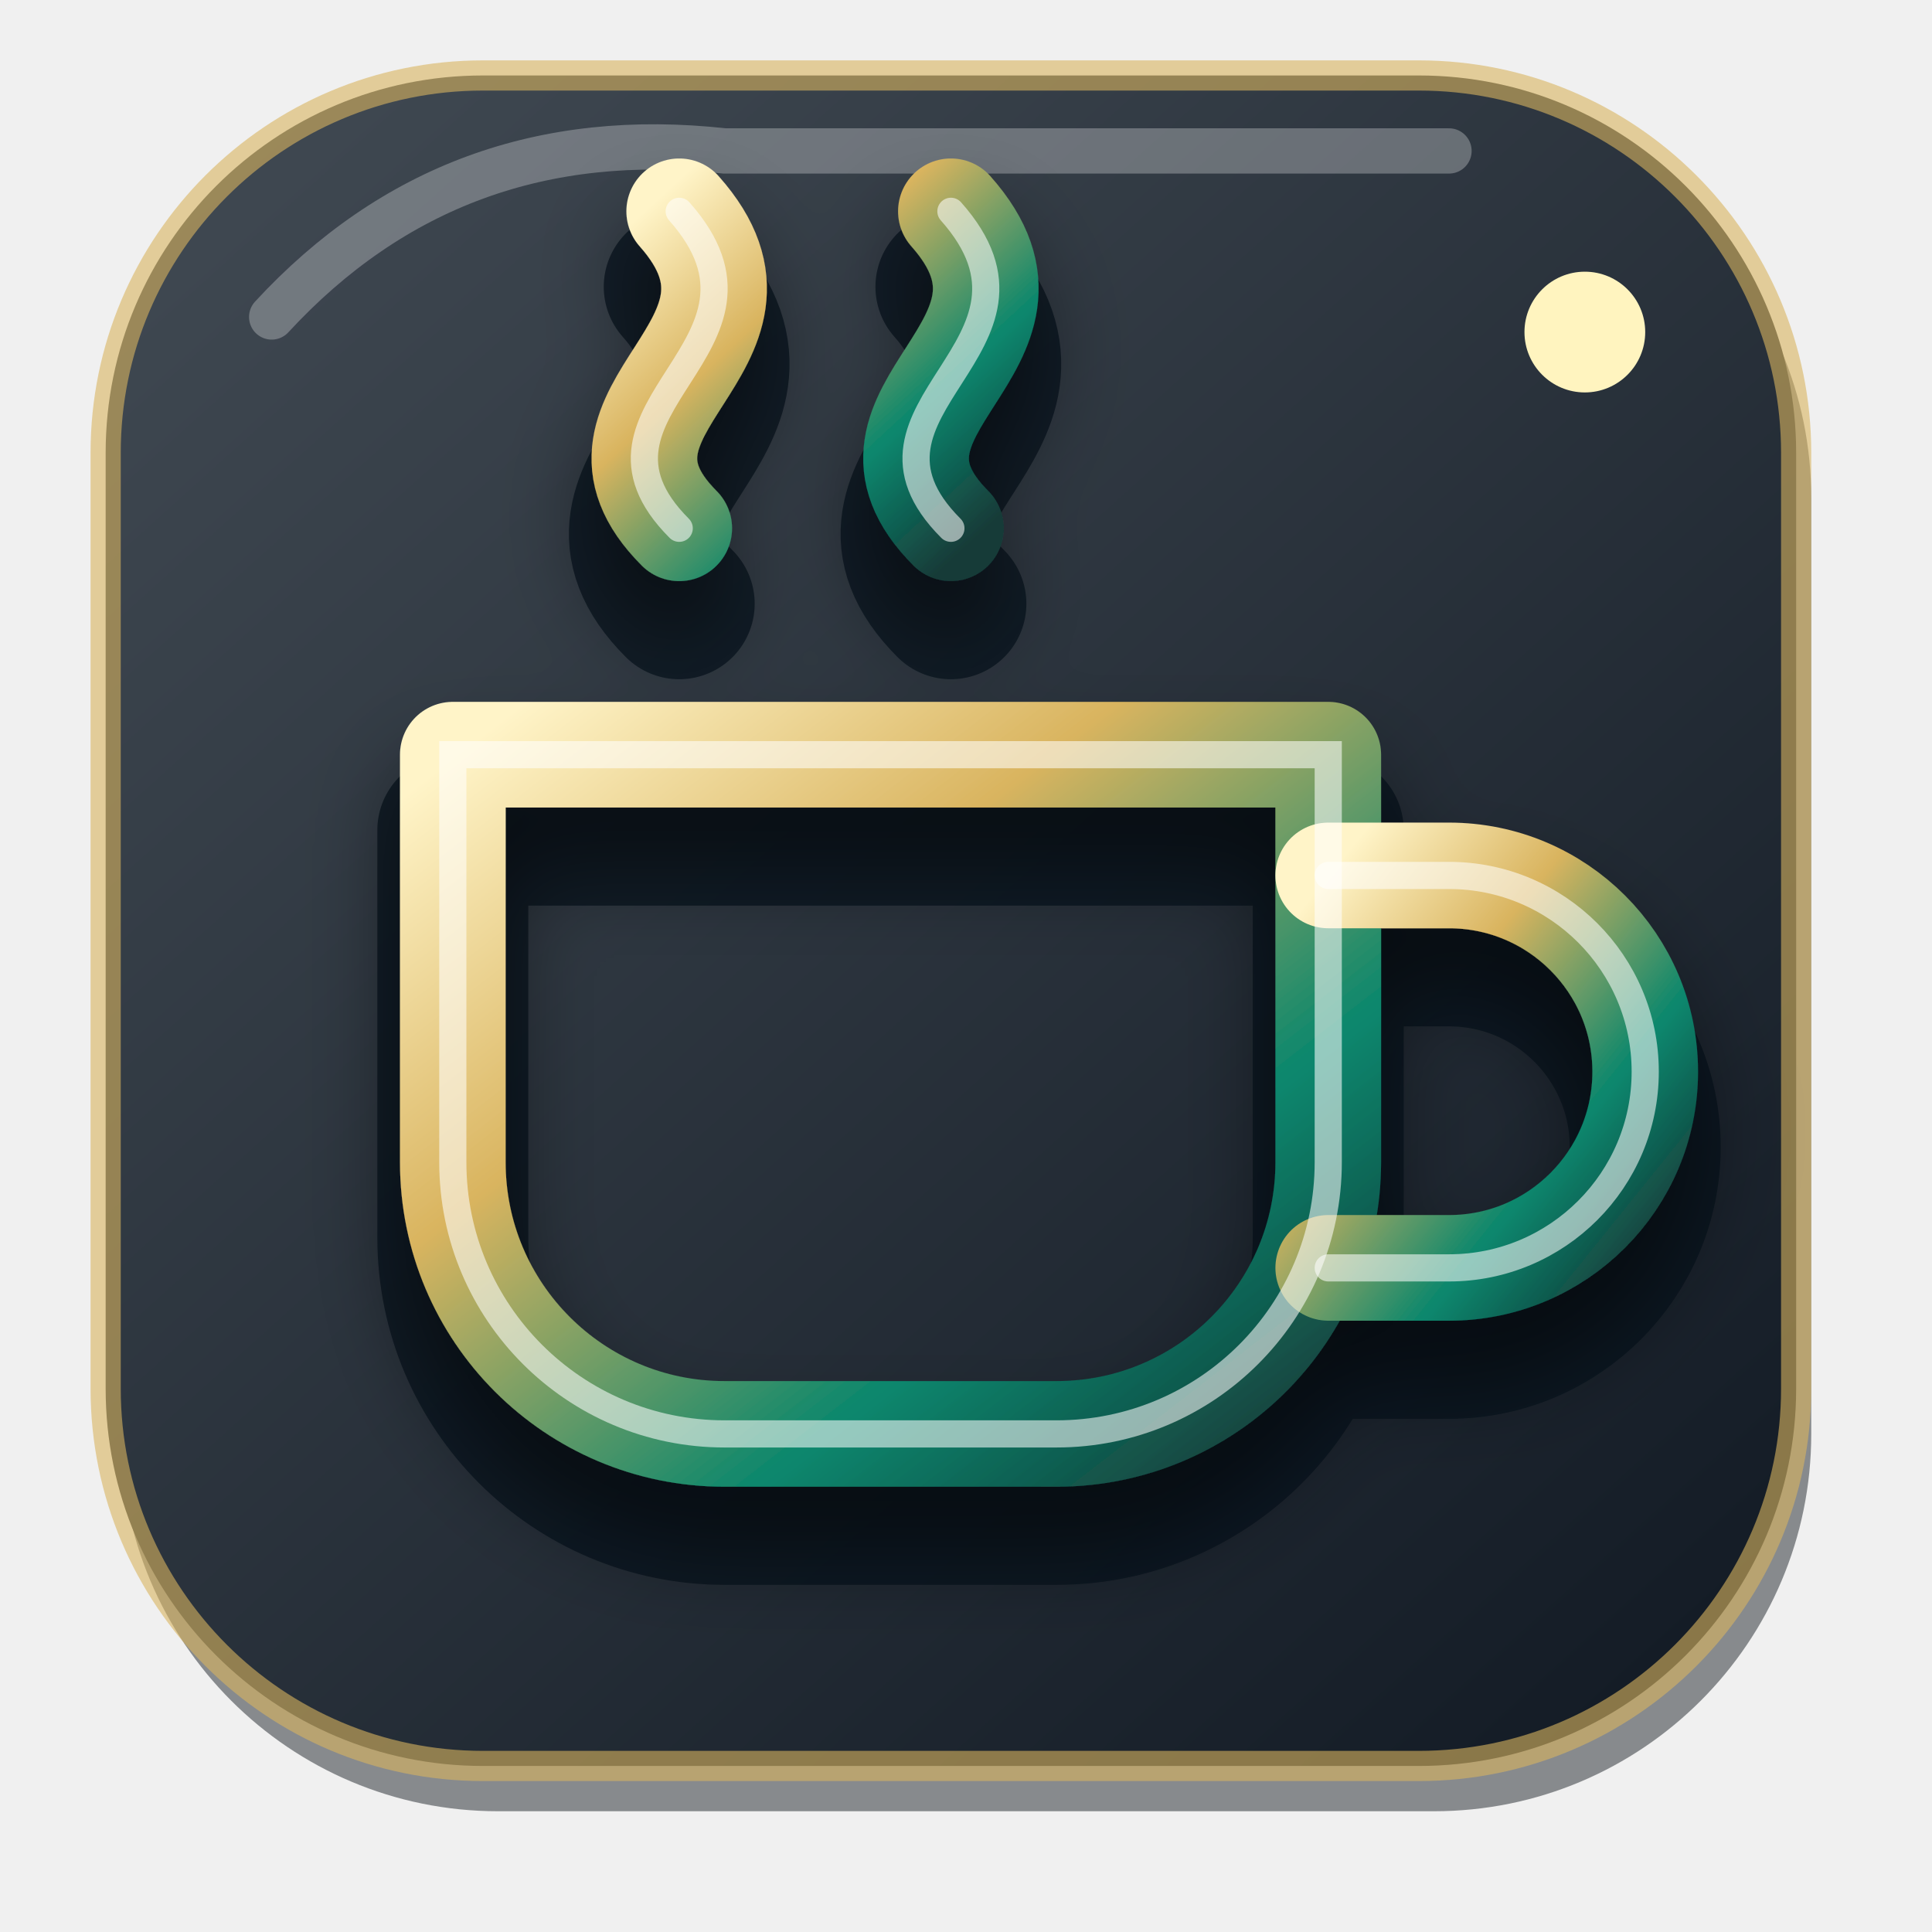
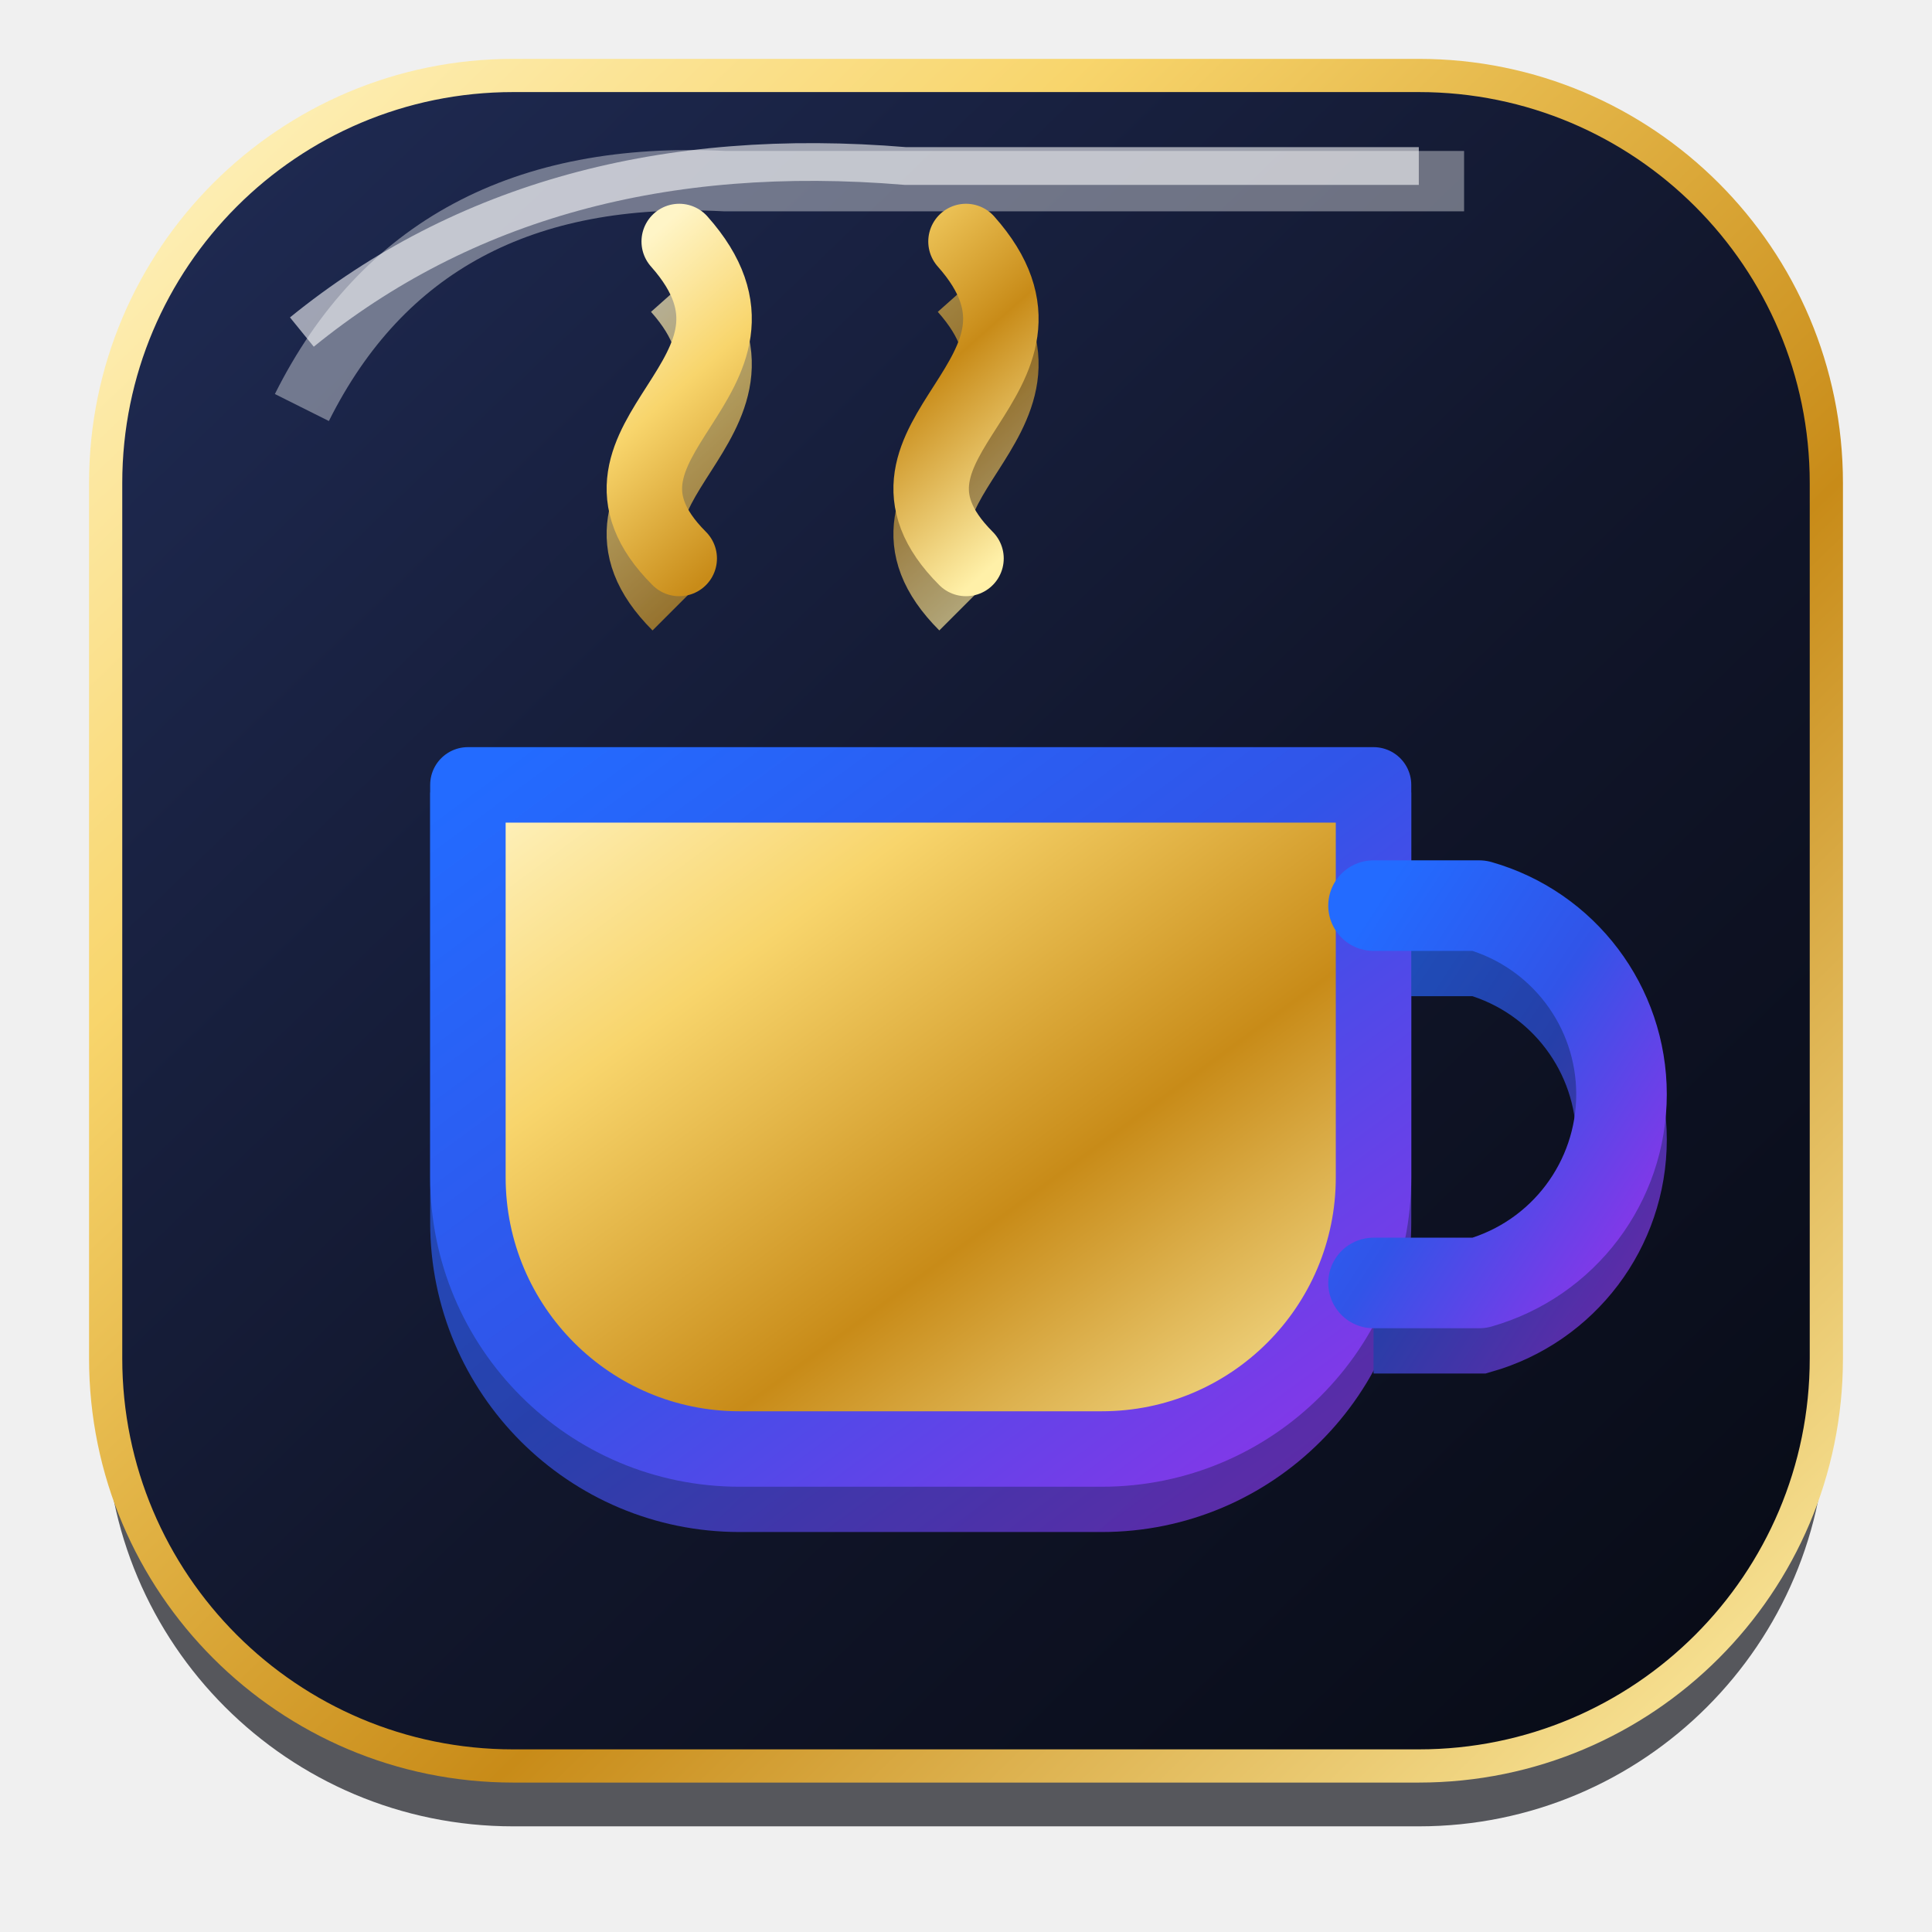
<svg xmlns="http://www.w3.org/2000/svg" width="128" height="128" viewBox="0 0 128 128" role="img" aria-label="قهوة 3D">
  <defs>
-     <linearGradient id="metal" x1="0" y1="0" x2="1" y2="1">
-       <stop offset="0" stop-color="#fff4c8" />
-       <stop offset=".34" stop-color="#D9B45F" />
-       <stop offset=".72" stop-color="#07866D" />
-       <stop offset="1" stop-color="#183b38" />
+     <linearGradient id="royal" x1="0" y1="0" x2="1" y2="1">
+       <stop offset="0" stop-color="#236BFF" />
+       <stop offset=".48" stop-color="#3154E8" />
+       <stop offset="1" stop-color="#8B35E8" />
    </linearGradient>
-     <linearGradient id="tile" x1="0" y1="0" x2=".9" y2="1">
-       <stop offset="0" stop-color="#424b54" />
-       <stop offset="1" stop-color="#131b25" />
+     <linearGradient id="gold" x1="0" y1="0" x2="1" y2="1">
+       <stop offset="0" stop-color="#FFF5C7" />
+       <stop offset=".28" stop-color="#F8D56C" />
+       <stop offset=".62" stop-color="#C88B18" />
+       <stop offset="1" stop-color="#FFF0A8" />
    </linearGradient>
-     <filter id="shadow" x="-30%" y="-30%" width="160%" height="170%">
-       <feGaussianBlur in="SourceAlpha" stdDeviation="3" />
-       <feOffset dy="4" />
-       <feComponentTransfer>
-         <feFuncA type="linear" slope=".55" />
-       </feComponentTransfer>
-       <feMerge>
-         <feMergeNode />
-         <feMergeNode in="SourceGraphic" />
-       </feMerge>
-     </filter>
+     <linearGradient id="tile" x1="0" y1="0" x2="1" y2="1">
+       <stop offset="0" stop-color="#202C56" />
+       <stop offset=".55" stop-color="#11162B" />
+       <stop offset="1" stop-color="#070A14" />
+     </linearGradient>
  </defs>
-   <rect x="8" y="8" width="112" height="112" rx="25" fill="#070d13" opacity=".45" />
-   <rect x="7" y="5" width="112" height="112" rx="25" fill="url(#tile)" stroke="#D9B45F" stroke-opacity=".6" stroke-width="2" />
-   <path d="M18 21Q30 8 48 10h48" fill="none" stroke="#fff" stroke-opacity=".28" stroke-width="3" stroke-linecap="round" />
-   <g transform="translate(0 5)" fill="none" stroke="#07131d" stroke-width="10" stroke-linecap="round" stroke-linejoin="round" opacity=".75">
-     <path d="M30 50h58v27a18 18 0 0 1-18 18H48A18 18 0 0 1 30 77Z" />
-     <path d="M88 58h8a13 13 0 0 1 0 26h-8" />
-     <path d="M45 35c-8-8 8-12 0-21M63 35c-8-8 8-12 0-21" />
+   <rect x="7" y="9" width="114" height="112" rx="27" fill="#03050D" opacity=".65" />
+   <rect x="7" y="5" width="114" height="112" rx="27" fill="url(#tile)" stroke="url(#gold)" stroke-width="2.2" />
+   <path d="M20 27Q28 11 48 12h49" fill="none" stroke="#FFFFFF" stroke-width="4" opacity=".38" />
+   <g transform="translate(0 3)" opacity=".68" stroke="#02040C" stroke-width="10">
+     <path d="M45 37c-8-8 8-12 0-21M64 37c-8-8 8-12 0-21" fill="none" stroke="url(#gold)" stroke-width="5" />
+     <path d="M31 52h60v26a18 18 0 0 1-18 18H49A18 18 0 0 1 31 78Z" fill="url(#gold)" stroke="url(#royal)" stroke-width="5" />
+     <path d="M91 60h7a13 13 0 0 1 0 25h-7" fill="none" stroke="url(#royal)" stroke-width="6" />
  </g>
-   <g fill="none" stroke="url(#metal)" stroke-width="7" stroke-linecap="round" stroke-linejoin="round" filter="url(#shadow)">
-     <path d="M30 50h58v27a18 18 0 0 1-18 18H48A18 18 0 0 1 30 77Z" />
-     <path d="M88 58h8a13 13 0 0 1 0 26h-8" />
-     <path d="M45 35c-8-8 8-12 0-21M63 35c-8-8 8-12 0-21" />
+   <g stroke-linecap="round" stroke-linejoin="round">
+     <path d="M45 37c-8-8 8-12 0-21M64 37c-8-8 8-12 0-21" fill="none" stroke="url(#gold)" stroke-width="5" />
+     <path d="M31 52h60v26a18 18 0 0 1-18 18H49A18 18 0 0 1 31 78Z" fill="url(#gold)" stroke="url(#royal)" stroke-width="5" />
+     <path d="M91 60h7a13 13 0 0 1 0 25h-7" fill="none" stroke="url(#royal)" stroke-width="6" />
  </g>
-   <g fill="none" stroke="#fff" stroke-opacity=".56" stroke-width="1.8" stroke-linecap="round">
-     <path d="M30 50h58v27a18 18 0 0 1-18 18H48A18 18 0 0 1 30 77Z" />
-     <path d="M88 58h8a13 13 0 0 1 0 26h-8" />
-     <path d="M45 35c-8-8 8-12 0-21M63 35c-8-8 8-12 0-21" />
-   </g>
-   <circle cx="105" cy="22" r="4" fill="#fff4bf" />
+   <path d="M20 22Q36 9 60 11h34" fill="none" stroke="#fff" stroke-width="2.5" opacity=".58" />
</svg>
